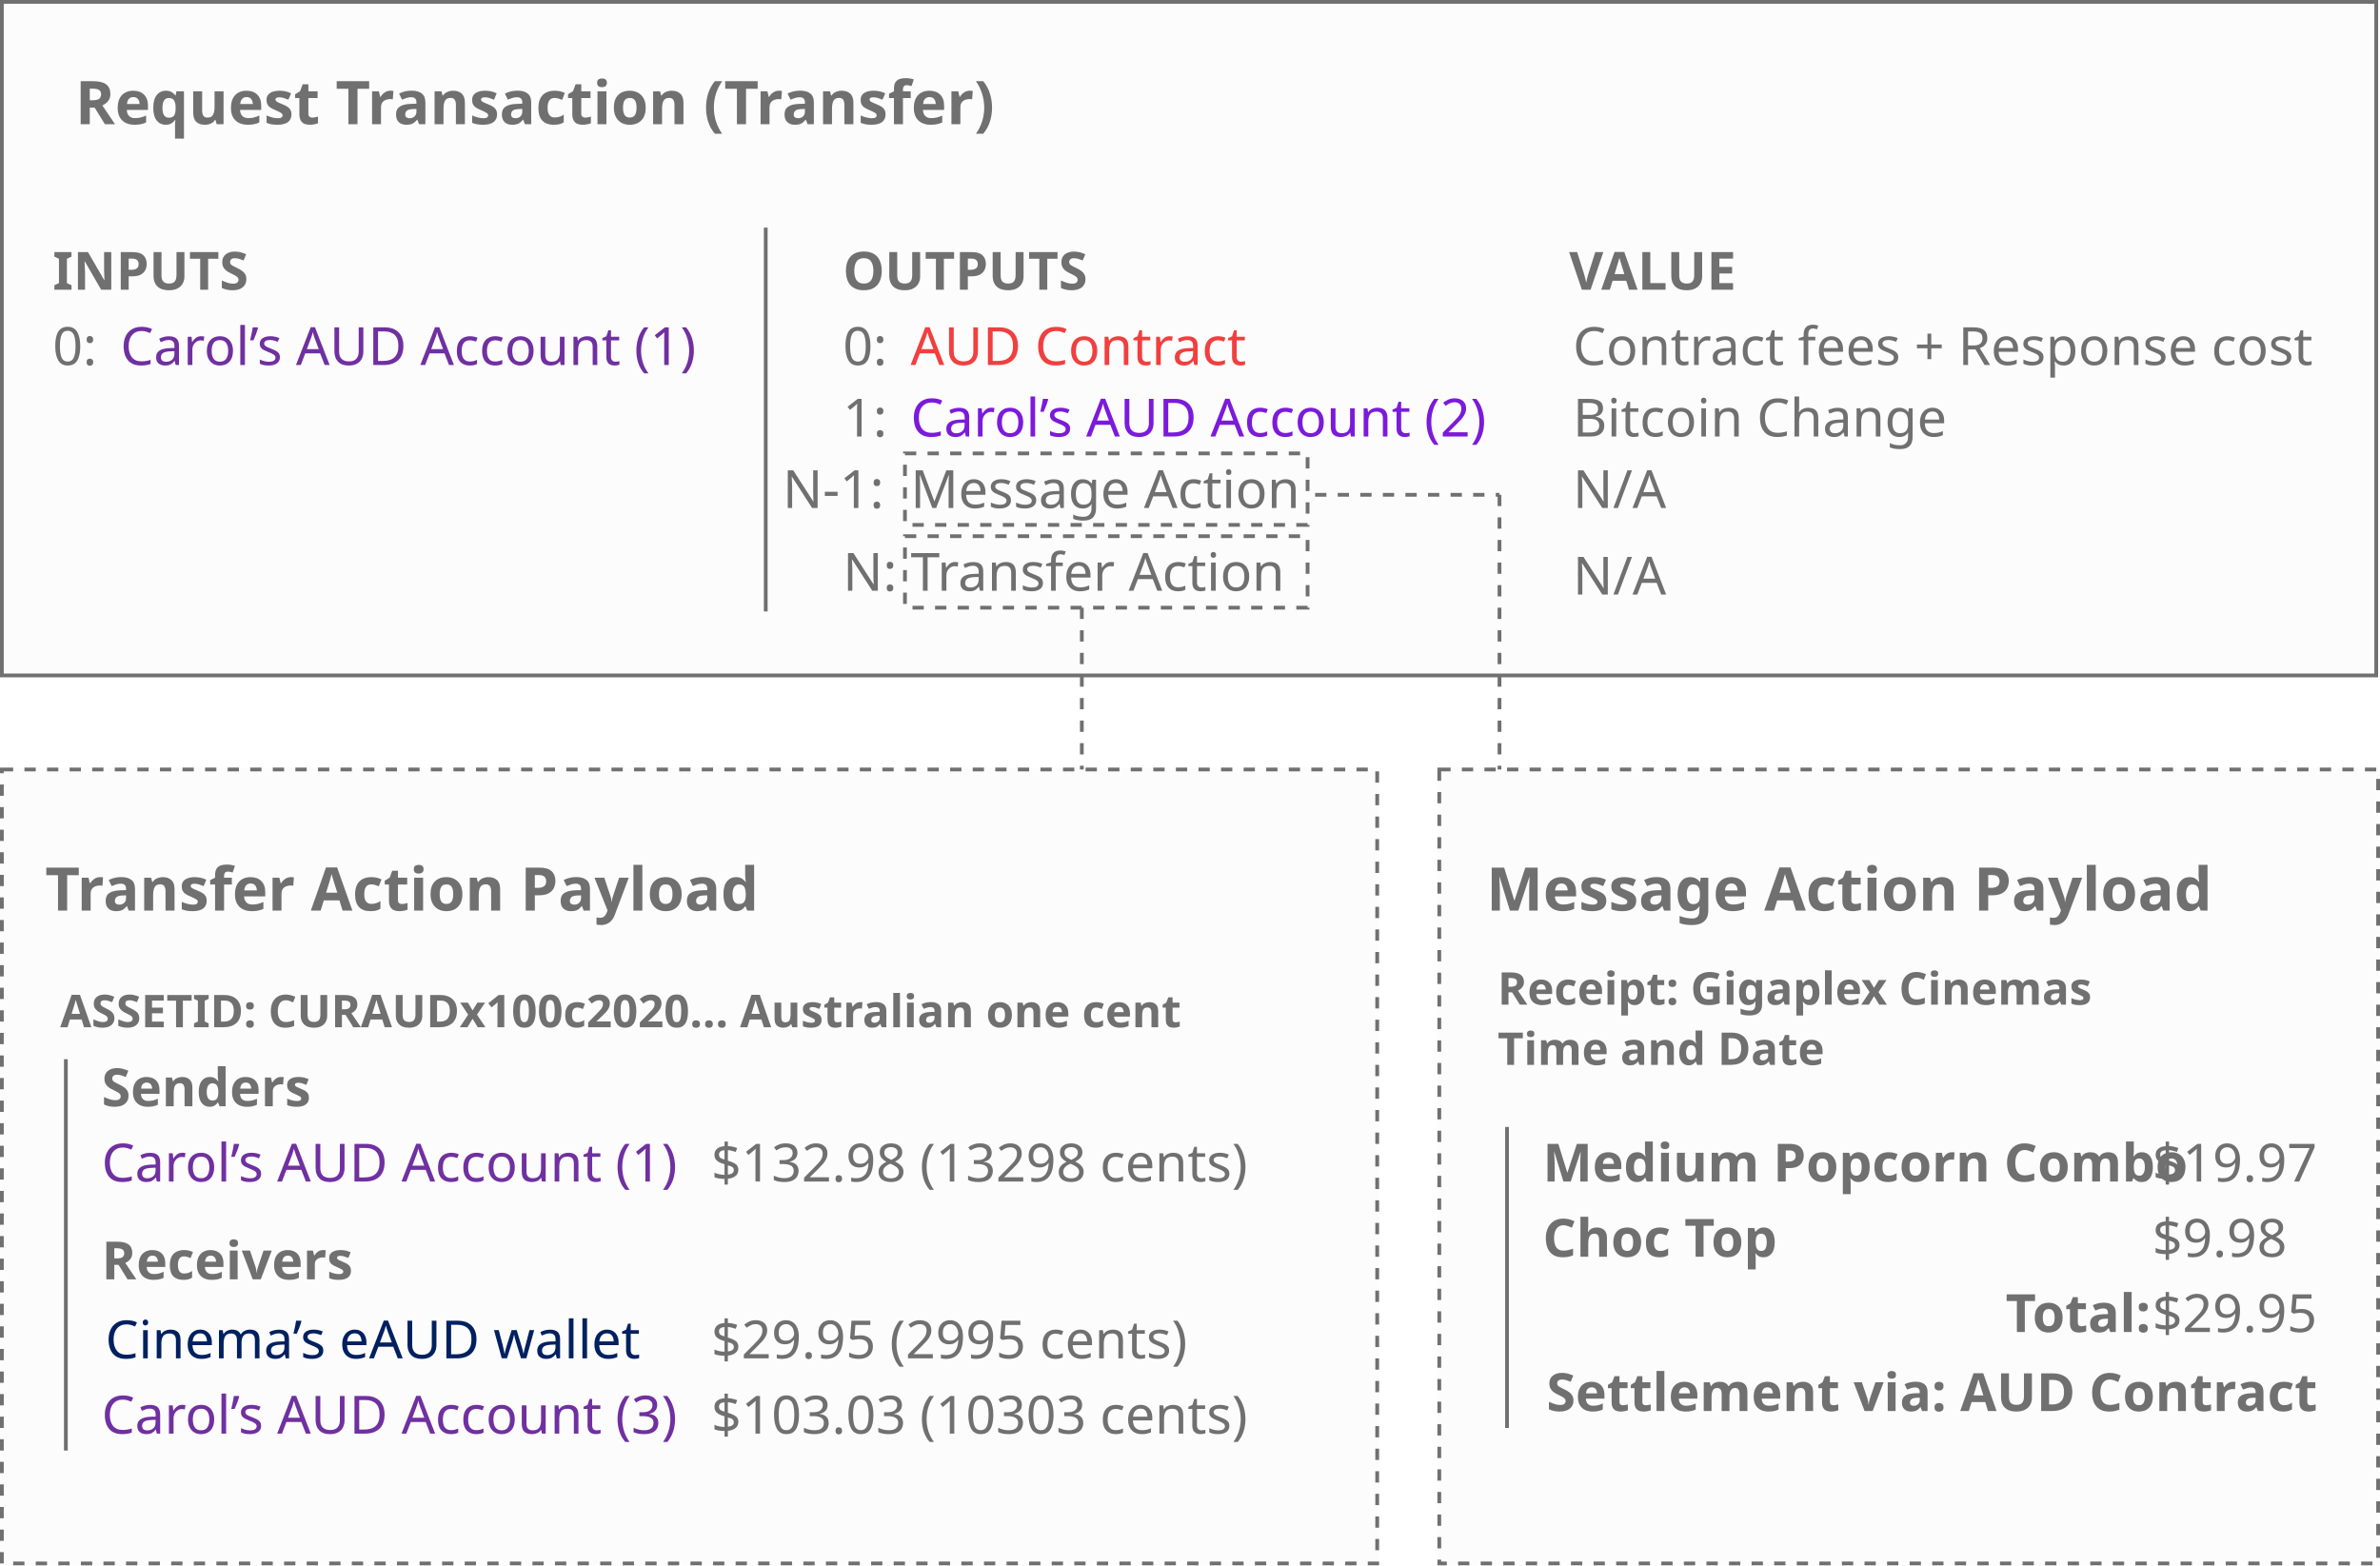
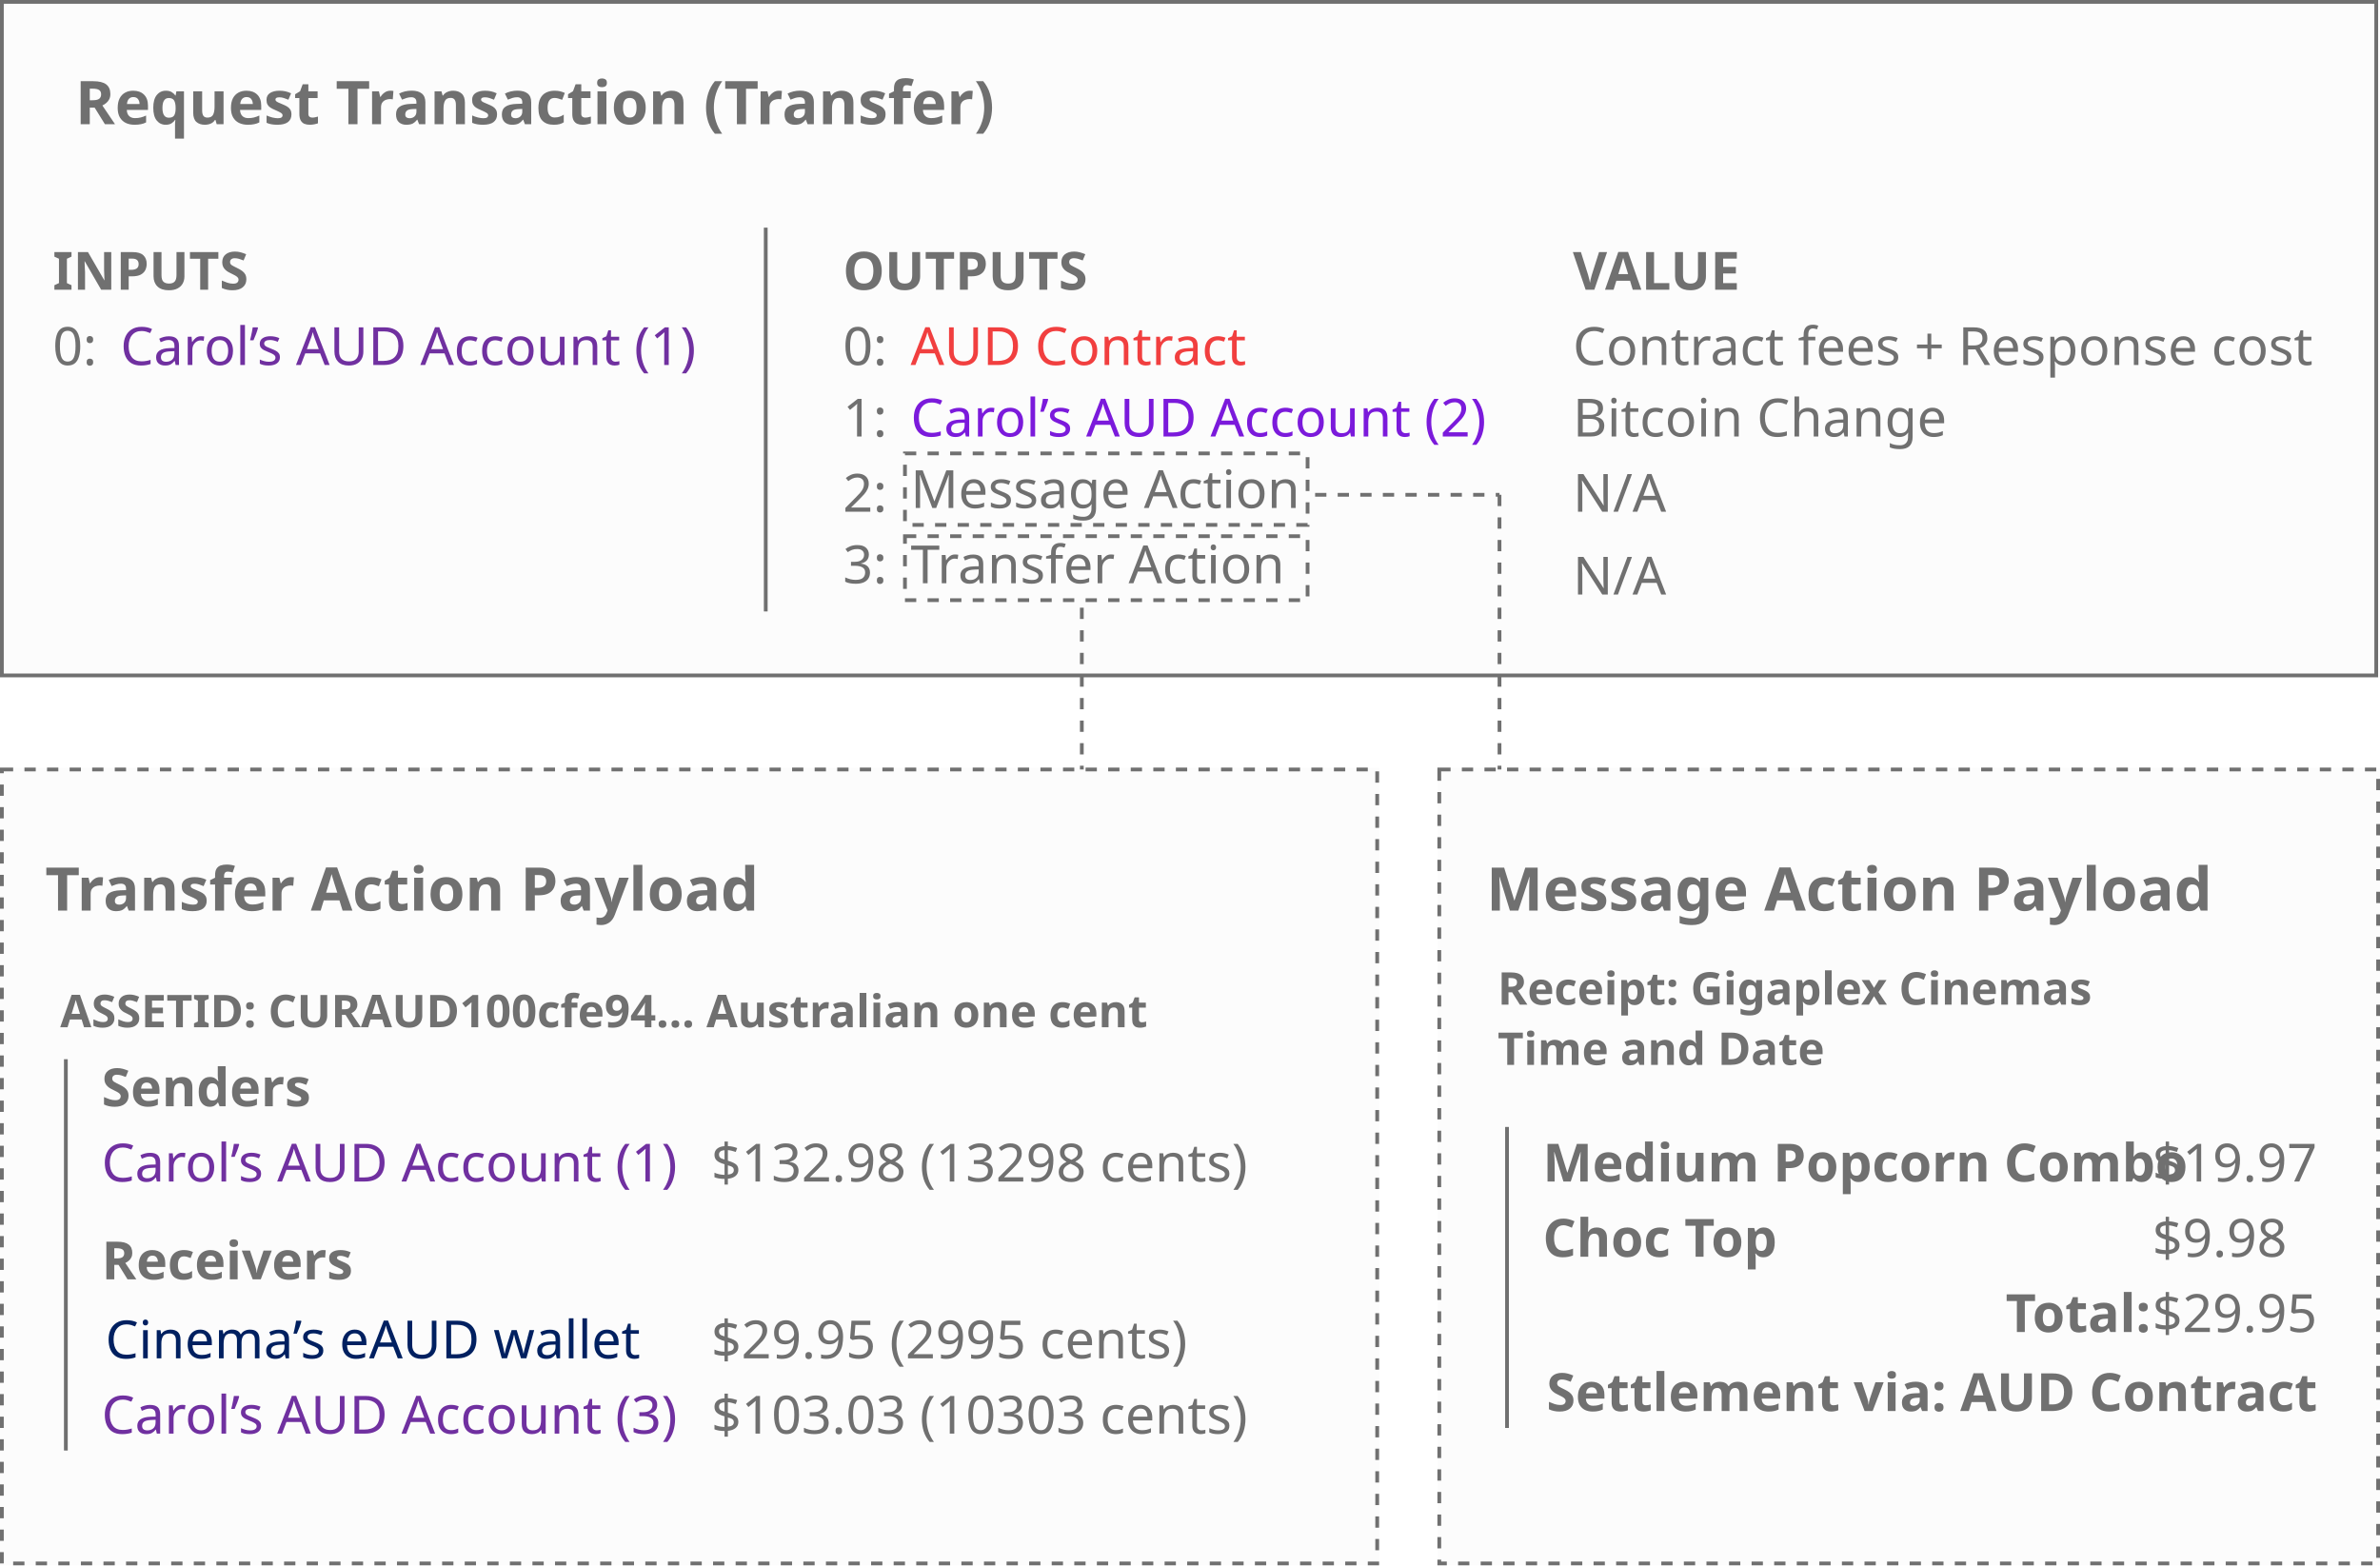
<svg xmlns="http://www.w3.org/2000/svg" width="632.499" height="416" viewBox="0 0 632.499 416">
  <g id="candy-bar-final-transfer" transform="translate(-6409 9522)">
    <g id="Rectangle_207" data-name="Rectangle 207" transform="translate(6409 -9522)" fill="#fcfcfc" stroke="#707070" stroke-width="1">
      <rect width="632" height="180" stroke="none" />
      <rect x="0.5" y="0.5" width="631" height="179" fill="none" />
    </g>
    <text id="Request_Transaction_Transfer_" data-name="Request Transaction (Transfer)" transform="translate(6429 -9489)" fill="#707070" font-size="16" font-family="SegoeUI-Semibold, Segoe UI" font-weight="600">
      <tspan x="0" y="0">Request Transaction (Transfer)</tspan>
    </text>
    <line id="Line_274" data-name="Line 274" y2="102" transform="translate(6612.5 -9461.5)" fill="none" stroke="#707070" stroke-width="1" />
    <text id="INPUTS" transform="translate(6423 -9460)" fill="#707070" font-size="14" font-family="SegoeUI-Bold, Segoe UI" font-weight="700">
      <tspan x="0" y="15">INPUTS</tspan>
    </text>
    <text id="OUTPUTS_" data-name="OUTPUTS " transform="translate(6633 -9460)" fill="#707070" font-size="14" font-family="SegoeUI-Bold, Segoe UI" font-weight="700">
      <tspan x="0" y="15">OUTPUTS </tspan>
    </text>
    <text id="_0:_" data-name="0: " transform="translate(6423 -9425)" fill="#707070" font-size="14" font-family="SegoeUI, Segoe UI">
      <tspan x="0" y="0">0: </tspan>
    </text>
-     <text id="VALUE" transform="translate(6826 -9460)" fill="#707070" font-size="14" font-family="SegoeUI-Bold, Segoe UI" font-weight="700">
+     <text id="VALUE" transform="translate(6827 -9460)" fill="#707070" font-size="14" font-family="SegoeUI-Bold, Segoe UI" font-weight="700">
      <tspan x="0" y="15">VALUE</tspan>
    </text>
    <text id="AUD_Contract_" data-name="AUD Contract " transform="translate(6651 -9425)" fill="#f13f3f" font-size="14" font-family="SegoeUI, Segoe UI">
      <tspan x="0" y="0">AUD Contract </tspan>
    </text>
    <text id="_0:_2" data-name="0: " transform="translate(6633 -9425)" fill="#707070" font-size="14" font-family="SegoeUI, Segoe UI">
      <tspan x="0" y="0">0: </tspan>
    </text>
    <text id="_1:_" data-name="1: " transform="translate(6633 -9406)" fill="#707070" font-size="14" font-family="SegoeUI, Segoe UI">
      <tspan x="0" y="0">1: </tspan>
    </text>
    <text id="Contract_fees_Response_cost" data-name="Contract fees + Response cost" transform="translate(6827 -9425)" fill="#707070" font-size="14" font-family="SegoeUI, Segoe UI">
      <tspan x="0" y="0">Contract fees + Response cost</tspan>
    </text>
    <text id="Bitcoin_Change" data-name="Bitcoin Change" transform="translate(6827 -9406)" fill="#707070" font-size="14" font-family="SegoeUI, Segoe UI">
      <tspan x="0" y="0">Bitcoin Change</tspan>
    </text>
    <text id="Carol_s_AUD_Account_2_" data-name="Carol’s AUD Account (2) " transform="translate(6651 -9406)" fill="#7b1adb" font-size="14" font-family="SegoeUI, Segoe UI">
      <tspan x="0" y="0">Carol’s AUD Account (2) </tspan>
    </text>
-     <text id="N_A" data-name="N/A" transform="translate(6827 -9387)" fill="#707070" font-size="14" font-family="SegoeUI, Segoe UI">
+     <text id="N_A" data-name="N/A" transform="translate(6827 -9386)" fill="#707070" font-size="14" font-family="SegoeUI, Segoe UI">
      <tspan x="0" y="0">N/A</tspan>
    </text>
    <text id="Carol_s_AUD_Account_1_" data-name="Carol’s AUD Account (1) " transform="translate(6441 -9425)" fill="#7030a0" font-size="14" font-family="SegoeUI, Segoe UI">
      <tspan x="0" y="0">Carol’s AUD Account (1) </tspan>
    </text>
    <g id="Rectangle_208" data-name="Rectangle 208" transform="translate(6409 -9318)" fill="#fcfcfc" stroke="#707070" stroke-width="1" stroke-dasharray="3">
      <rect width="366.499" height="212" stroke="none" />
      <rect x="0.5" y="0.5" width="365.499" height="211" fill="none" />
    </g>
    <line id="Line_275" data-name="Line 275" y2="43" transform="translate(6696.5 -9360.5)" fill="none" stroke="#707070" stroke-width="1" stroke-dasharray="3" />
    <g id="Rectangle_209" data-name="Rectangle 209" transform="translate(6649 -9402)" fill="none" stroke="#707070" stroke-width="1" stroke-dasharray="3">
      <rect width="108" height="20" stroke="none" />
      <rect x="0.5" y="0.5" width="107" height="19" fill="none" />
    </g>
-     <text id="N-1:_" data-name="N-1: " transform="translate(6617 -9387)" fill="#707070" font-size="14" font-family="SegoeUI, Segoe UI">
-       <tspan x="0" y="0">N-1: </tspan>
+     <text id="_2:_" data-name="2: " transform="translate(6633 -9386)" fill="#707070" font-size="14" font-family="SegoeUI, Segoe UI">
+       <tspan x="0" y="0">2: </tspan>
    </text>
    <text id="Message_Action" data-name="Message Action" transform="translate(6651 -9387)" fill="#707070" font-size="14" font-family="SegoeUI, Segoe UI">
      <tspan x="0" y="0">Message Action</tspan>
    </text>
    <text id="Transfer_Action_Payload" data-name="Transfer Action Payload" transform="translate(6421 -9280)" fill="#707070" font-size="16" font-family="SegoeUI-Semibold, Segoe UI" font-weight="600">
      <tspan x="0" y="0">Transfer Action Payload</tspan>
    </text>
    <text id="Senders" transform="translate(6436 -9228)" fill="#707070" font-size="14" font-family="SegoeUI-Bold, Segoe UI" font-weight="700">
      <tspan x="0" y="0">Senders</tspan>
    </text>
    <text id="Receivers" transform="translate(6436 -9197)" fill="#707070" font-size="14" font-family="SegoeUI-Bold, Segoe UI" font-weight="700">
      <tspan x="0" y="15">Receivers</tspan>
    </text>
-     <text id="ASSETID:_CURAUDx100c2020..._Australian_one_cent" data-name="ASSETID: CURAUDx100c2020... Australian one cent" transform="translate(6425 -9262)" fill="#707070" font-size="12" font-family="SegoeUI-Bold, Segoe UI" font-weight="700">
-       <tspan x="0" y="13">ASSETID: CURAUDx100c2020... Australian one cent</tspan>
+     <text id="ASSETID:_CURAUD100cfe94..._Australian_one_cent" data-name="ASSETID: CURAUD100cfe94... Australian one cent" transform="translate(6425 -9262)" fill="#707070" font-size="12" font-family="SegoeUI-Bold, Segoe UI" font-weight="700">
+       <tspan x="0" y="13">ASSETID: CURAUD100cfe94... Australian one cent</tspan>
    </text>
    <line id="Line_276" data-name="Line 276" y2="104" transform="translate(6426.5 -9240.5)" fill="none" stroke="#707070" stroke-width="1" />
    <text id="Cinema_s_eAUD_wallet_" data-name="Cinema’s eAUD wallet " transform="translate(6437 -9161)" fill="#002060" font-size="14" font-family="SegoeUI, Segoe UI">
      <tspan x="0" y="0">Cinema’s eAUD wallet </tspan>
    </text>
    <text id="Carol_s_AUD_Account_1_2" data-name="Carol’s AUD Account (1) " transform="translate(6436 -9208)" fill="#7030a0" font-size="14" font-family="SegoeUI, Segoe UI">
      <tspan x="0" y="0">Carol’s AUD Account (1) </tspan>
    </text>
    <text id="_29.95_2995_cents_" data-name="$29.95 (2995 cents)" transform="translate(6598 -9161)" fill="#707070" font-size="14" font-family="SegoeUI, Segoe UI">
      <tspan x="0" y="0">$29.95 (2995 cents)</tspan>
    </text>
    <text id="_132.98_13298_cents_" data-name="$132.98 (13298 cents)" transform="translate(6598 -9208)" fill="#707070" font-size="14" font-family="SegoeUI, Segoe UI">
      <tspan x="0" y="0">$132.98 (13298 cents)</tspan>
    </text>
    <text id="Carol_s_AUD_Account_3_" data-name="Carol’s AUD Account (3) " transform="translate(6436 -9141)" fill="#7030a0" font-size="14" font-family="SegoeUI, Segoe UI">
      <tspan x="0" y="0">Carol’s AUD Account (3) </tspan>
    </text>
    <text id="_103.03_10303_cents_" data-name="$103.03 (10303 cents)" transform="translate(6598 -9141)" fill="#707070" font-size="14" font-family="SegoeUI, Segoe UI">
      <tspan x="0" y="0">$103.03 (10303 cents)</tspan>
    </text>
    <text id="N_A-2" data-name="N/A" transform="translate(6827 -9364)" fill="#707070" font-size="14" font-family="SegoeUI, Segoe UI">
      <tspan x="0" y="0">N/A</tspan>
    </text>
    <g id="Rectangle_394" data-name="Rectangle 394" transform="translate(6649 -9380)" fill="none" stroke="#707070" stroke-width="1" stroke-dasharray="3">
-       <rect width="108" height="20" stroke="none" />
-       <rect x="0.5" y="0.5" width="107" height="19" fill="none" />
+       <rect width="108" height="18" stroke="none" />
+       <rect x="0.5" y="0.5" width="107" height="17" fill="none" />
    </g>
-     <text id="N:_" data-name="N: " transform="translate(6633 -9365)" fill="#707070" font-size="14" font-family="SegoeUI, Segoe UI">
-       <tspan x="0" y="0">N: </tspan>
+     <text id="_3:_" data-name="3: " transform="translate(6633 -9367)" fill="#707070" font-size="14" font-family="SegoeUI, Segoe UI">
+       <tspan x="0" y="0">3: </tspan>
    </text>
-     <text id="Transfer_Action" data-name="Transfer Action" transform="translate(6651 -9365)" fill="#707070" font-size="14" font-family="SegoeUI, Segoe UI">
+     <text id="Transfer_Action" data-name="Transfer Action" transform="translate(6651 -9367)" fill="#707070" font-size="14" font-family="SegoeUI, Segoe UI">
      <tspan x="0" y="0">Transfer Action</tspan>
    </text>
    <g id="Rectangle_395" data-name="Rectangle 395" transform="translate(6791 -9318)" fill="#fcfcfc" stroke="#707070" stroke-width="1" stroke-dasharray="3">
      <rect width="250.499" height="212" stroke="none" />
      <rect x="0.5" y="0.5" width="249.499" height="211" fill="none" />
    </g>
    <line id="Line_487" data-name="Line 487" y2="73" transform="translate(6807.5 -9390.5)" fill="none" stroke="#707070" stroke-width="1" stroke-dasharray="3" />
    <text id="Message_Action_Payload" data-name="Message Action Payload" transform="translate(6804 -9280)" fill="#707070" font-size="16" font-family="SegoeUI-Semibold, Segoe UI" font-weight="600">
      <tspan x="0" y="0">Message Action Payload</tspan>
    </text>
    <text id="Receipt:_Gigaplex_Cinemas_Time_and_Date" data-name="Receipt: Gigaplex Cinemas Time and Date" transform="translate(6807 -9268)" fill="#707070" font-size="12" font-family="SegoeUI-Bold, Segoe UI" font-weight="700">
      <tspan x="0" y="13">Receipt: Gigaplex Cinemas</tspan>
      <tspan x="0" y="29">Time and Date</tspan>
    </text>
    <line id="Line_488" data-name="Line 488" y2="80" transform="translate(6809.5 -9222.5)" fill="none" stroke="#707070" stroke-width="1" />
    <text id="Medium_Popcorn_Combo" data-name="Medium Popcorn Combo" transform="translate(6819 -9208)" fill="#707070" font-size="14" font-family="SegoeUI-Semibold, Segoe UI" font-weight="600">
      <tspan x="0" y="0">Medium Popcorn Combo</tspan>
    </text>
    <text id="_19.97" data-name="$19.97" transform="translate(6981 -9208)" fill="#707070" font-size="14" font-family="SegoeUI, Segoe UI">
      <tspan x="0" y="0">$19.97</tspan>
    </text>
    <text id="Choc_Top" data-name="Choc Top" transform="translate(6819 -9188)" fill="#707070" font-size="14" font-family="SegoeUI-Semibold, Segoe UI" font-weight="600">
      <tspan x="0" y="0">Choc Top</tspan>
    </text>
    <text id="_9.98" data-name="$9.98" transform="translate(6981 -9188)" fill="#707070" font-size="14" font-family="SegoeUI, Segoe UI">
      <tspan x="0" y="0">$9.98</tspan>
    </text>
    <text id="Total:" transform="translate(6942 -9168)" fill="#707070" font-size="14" font-family="SegoeUI-Semibold, Segoe UI" font-weight="600">
      <tspan x="0" y="0">Total:</tspan>
    </text>
    <text id="_29.95" data-name="$29.95" transform="translate(6981 -9168)" fill="#707070" font-size="14" font-family="SegoeUI, Segoe UI">
      <tspan x="0" y="0">$29.95</tspan>
    </text>
    <text id="Settlement_via:_AUD_Contract" data-name="Settlement via: AUD Contract" transform="translate(6820 -9147)" fill="#707070" font-size="14" font-family="SegoeUI-Semibold, Segoe UI" font-weight="600">
      <tspan x="0" y="0">Settlement via: AUD Contract</tspan>
    </text>
    <line id="Line_489" data-name="Line 489" x2="49" transform="translate(6758.5 -9390.5)" fill="none" stroke="#707070" stroke-width="1" stroke-dasharray="3" />
  </g>
</svg>
